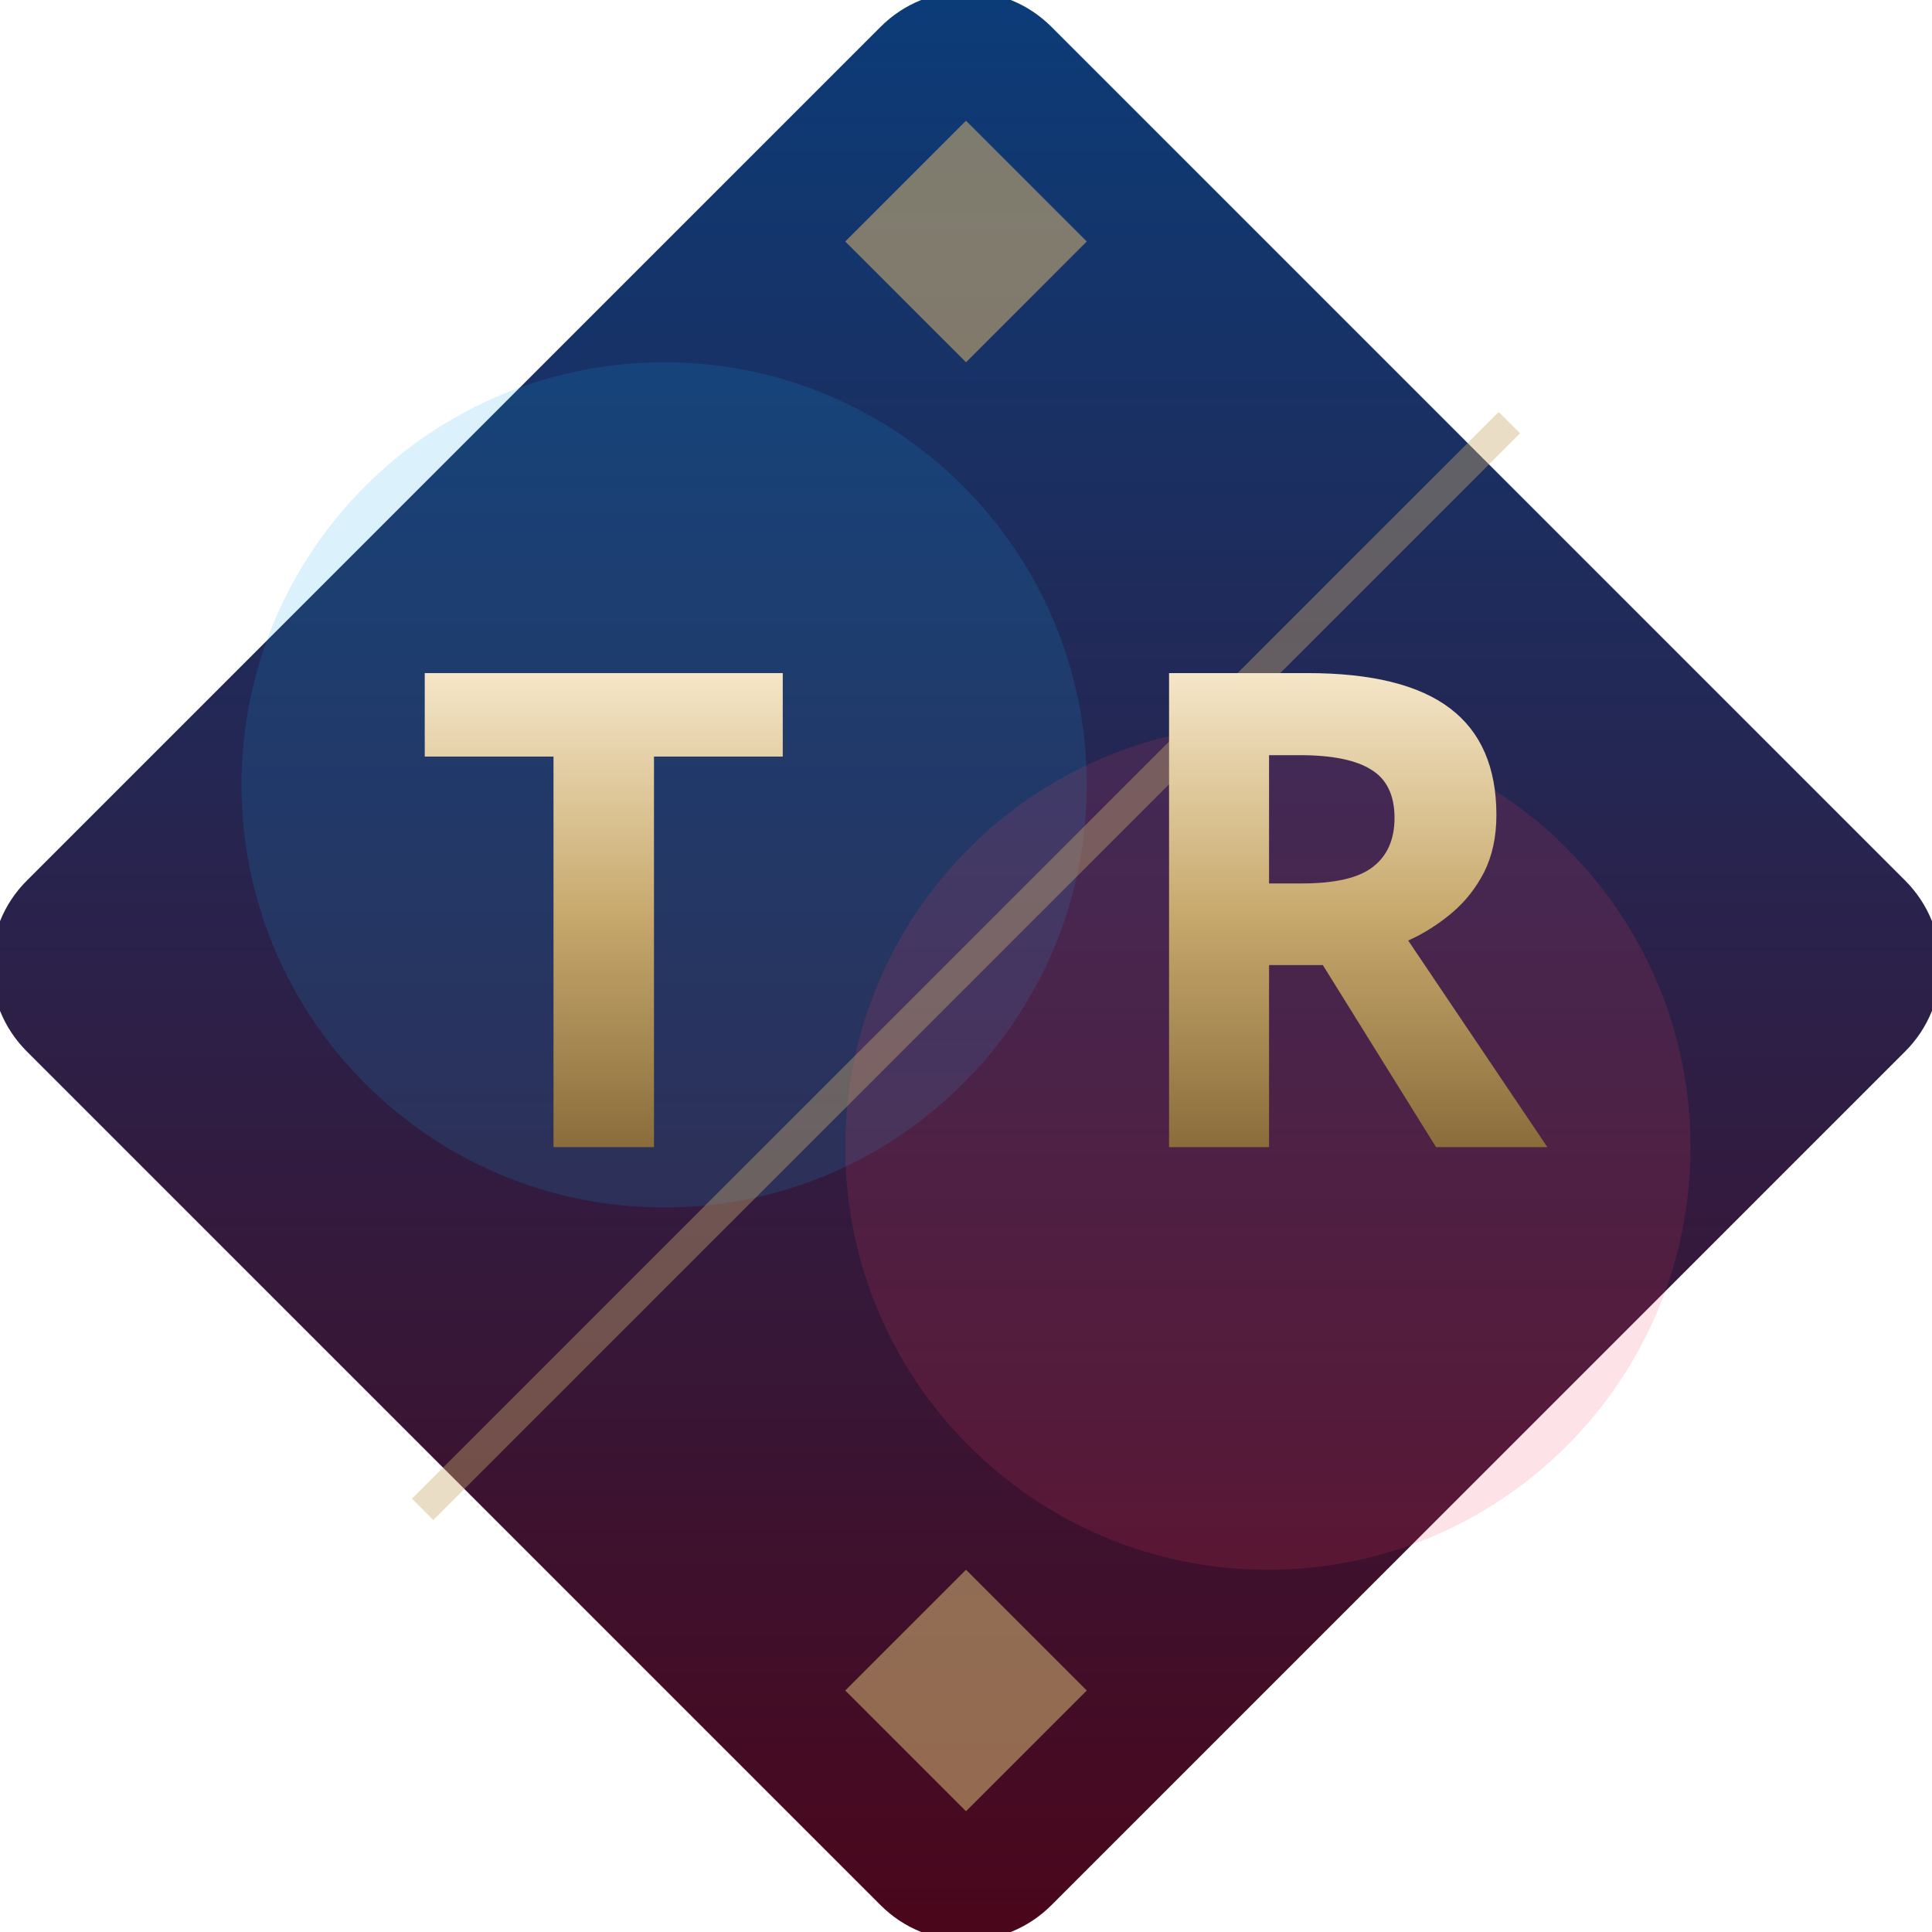
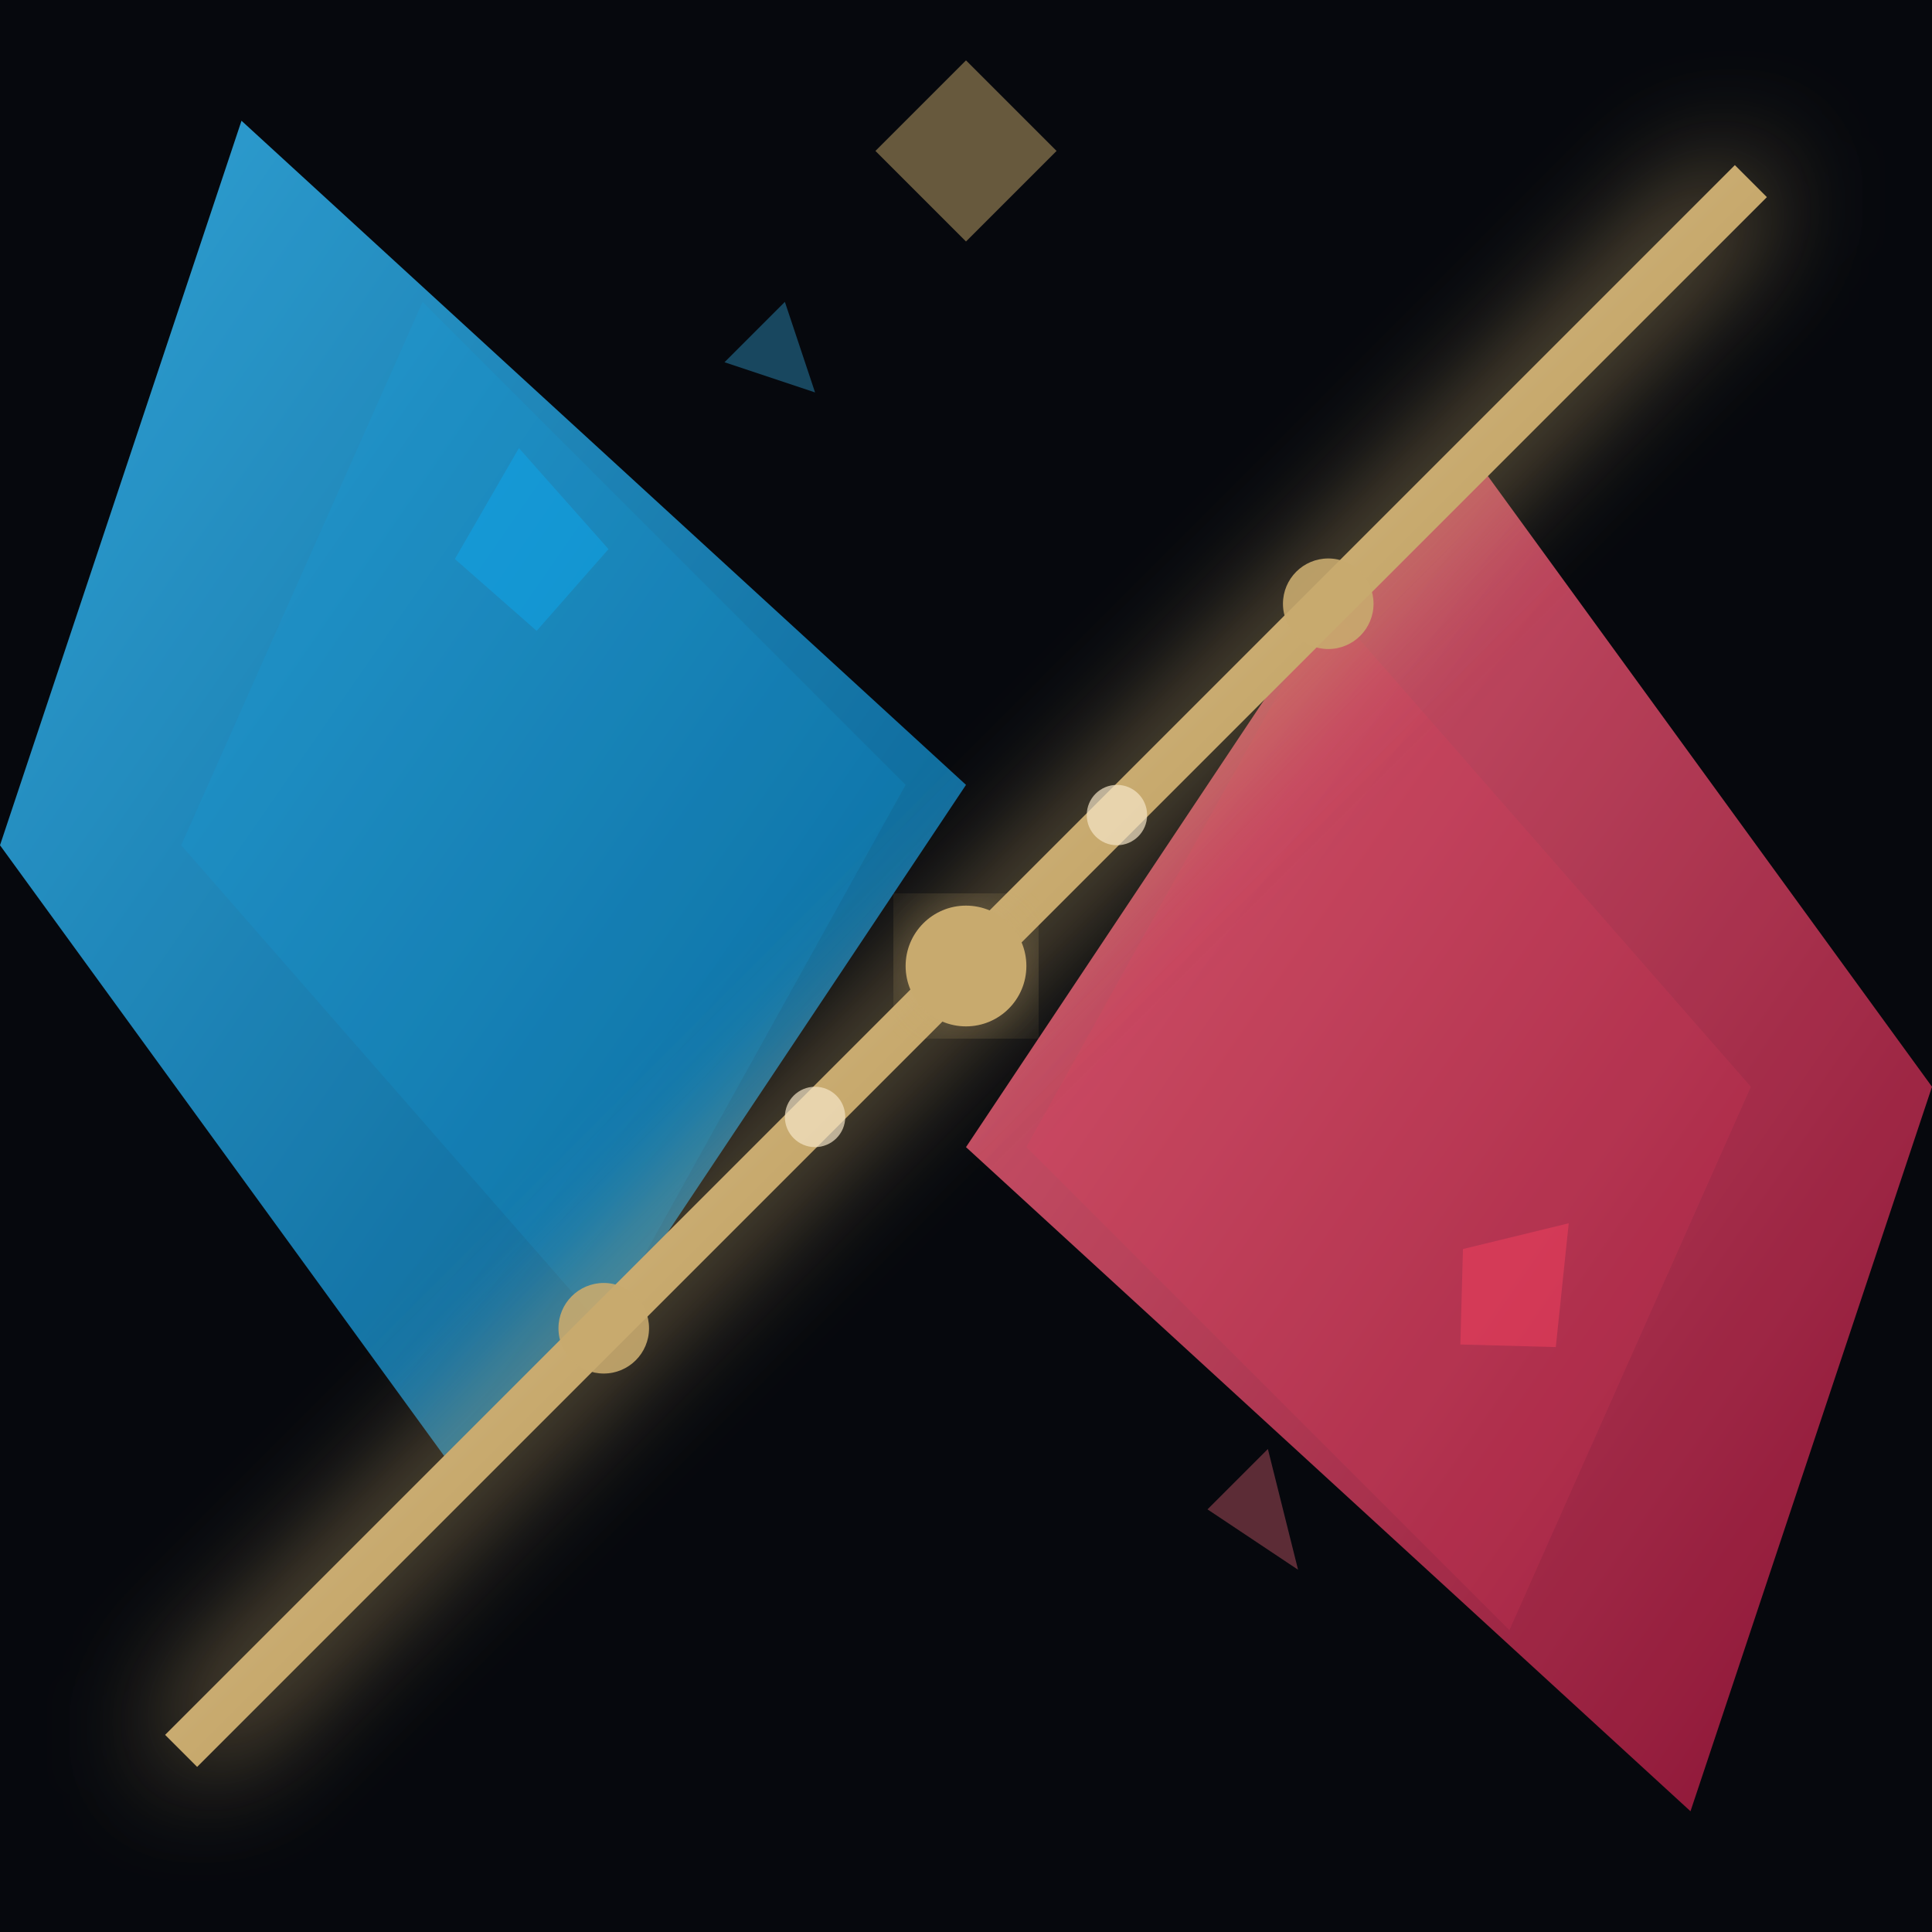
<svg xmlns="http://www.w3.org/2000/svg" viewBox="0 0 64 64">
  <defs>
-     <linearGradient id="bg" x1="0" y1="0" x2="1" y2="1">
-       <stop offset="0%" stop-color="#0a3d7a" />
-       <stop offset="100%" stop-color="#4c0519" />
+     <linearGradient id="blue" x1="0" y1="0" x2="1" y2="1">
+       <stop offset="0%" stop-color="#38bdf8" />
+       <stop offset="100%" stop-color="#0369a1" />
    </linearGradient>
-     <linearGradient id="gold" x1="0" y1="0" x2="0" y2="1">
+     <linearGradient id="red" x1="0" y1="0" x2="1" y2="1">
+       <stop offset="0%" stop-color="#fb7185" />
+       <stop offset="100%" stop-color="#9f1239" />
+     </linearGradient>
+     <linearGradient id="gold" x1="0" y1="0" x2="1" y2="1">
      <stop offset="0%" stop-color="#f5e6c8" />
      <stop offset="50%" stop-color="#c8aa6e" />
      <stop offset="100%" stop-color="#8a6d3b" />
    </linearGradient>
+     <filter id="glow">
+       <feGaussianBlur stdDeviation="2" result="blur" />
+       <feMerge>
+         <feMergeNode in="blur" />
+         <feMergeNode in="SourceGraphic" />
+       </feMerge>
+     </filter>
+     <clipPath id="topLeft">
+       <polygon points="0,0 64,0 0,64" />
+     </clipPath>
+     <clipPath id="botRight">
+       <polygon points="64,0 64,64 0,64" />
+     </clipPath>
  </defs>
-   <rect x="8" y="8" width="48" height="48" rx="4" fill="url(#bg)" transform="rotate(45 32 32)" />
-   <circle cx="22" cy="26" r="14" fill="#0ea5e9" opacity="0.15" />
-   <circle cx="42" cy="38" r="14" fill="#f43f5e" opacity="0.15" />
-   <line x1="14" y1="50" x2="50" y2="14" stroke="#c8aa6e" stroke-width="1" opacity="0.4" />
-   <text x="20" y="38" font-family="sans-serif" font-weight="700" font-size="22" fill="url(#gold)" text-anchor="middle">T</text>
-   <text x="44" y="38" font-family="sans-serif" font-weight="700" font-size="22" fill="url(#gold)" text-anchor="middle">R</text>
-   <path d="M32 4 L36 8 L32 12 L28 8 Z" fill="#c8aa6e" opacity="0.6" />
-   <path d="M32 52 L36 56 L32 60 L28 56 Z" fill="#c8aa6e" opacity="0.6" />
+   <rect width="64" height="64" fill="#06080d" />
+   <g clip-path="url(#topLeft)">
+     <polygon points="10,6 34,28 18,52 2,30" fill="url(#blue)" opacity="0.85" transform="translate(-2,-2)" />
+     <polygon points="14,10 30,26 20,44 6,28" fill="#0ea5e9" opacity="0.15" />
+   </g>
+   <g clip-path="url(#botRight)">
+     <polygon points="54,58 30,36 46,12 62,34" fill="url(#red)" opacity="0.85" transform="translate(2,2)" />
+     <polygon points="50,54 34,38 44,20 58,36" fill="#f43f5e" opacity="0.15" />
+   </g>
+   <line x1="6" y1="58" x2="58" y2="6" stroke="url(#gold)" stroke-width="1.5" filter="url(#glow)" />
+   <circle cx="20" cy="44" r="1.5" fill="#c8aa6e" opacity="0.9" />
+   <circle cx="27" cy="37" r="1" fill="#f5e6c8" opacity="0.7" />
+   <circle cx="32" cy="32" r="2" fill="#c8aa6e" filter="url(#glow)" />
+   <circle cx="37" cy="27" r="1" fill="#f5e6c8" opacity="0.7" />
+   <circle cx="44" cy="20" r="1.5" fill="#c8aa6e" opacity="0.9" />
+   <polygon points="15,18 18,15 20,19 17,21" fill="#0ea5e9" opacity="0.5" transform="rotate(-15 17 18)" />
+   <polygon points="48,42 51,40 52,44 49,45" fill="#f43f5e" opacity="0.5" transform="rotate(20 50 43)" />
+   <polygon points="24,12 26,10 27,13" fill="#38bdf8" opacity="0.35" />
+   <polygon points="40,50 42,48 43,52" fill="#fb7185" opacity="0.35" />
+   <polygon points="32,2 35,5 32,8 29,5" fill="#c8aa6e" opacity="0.5" />
</svg>
